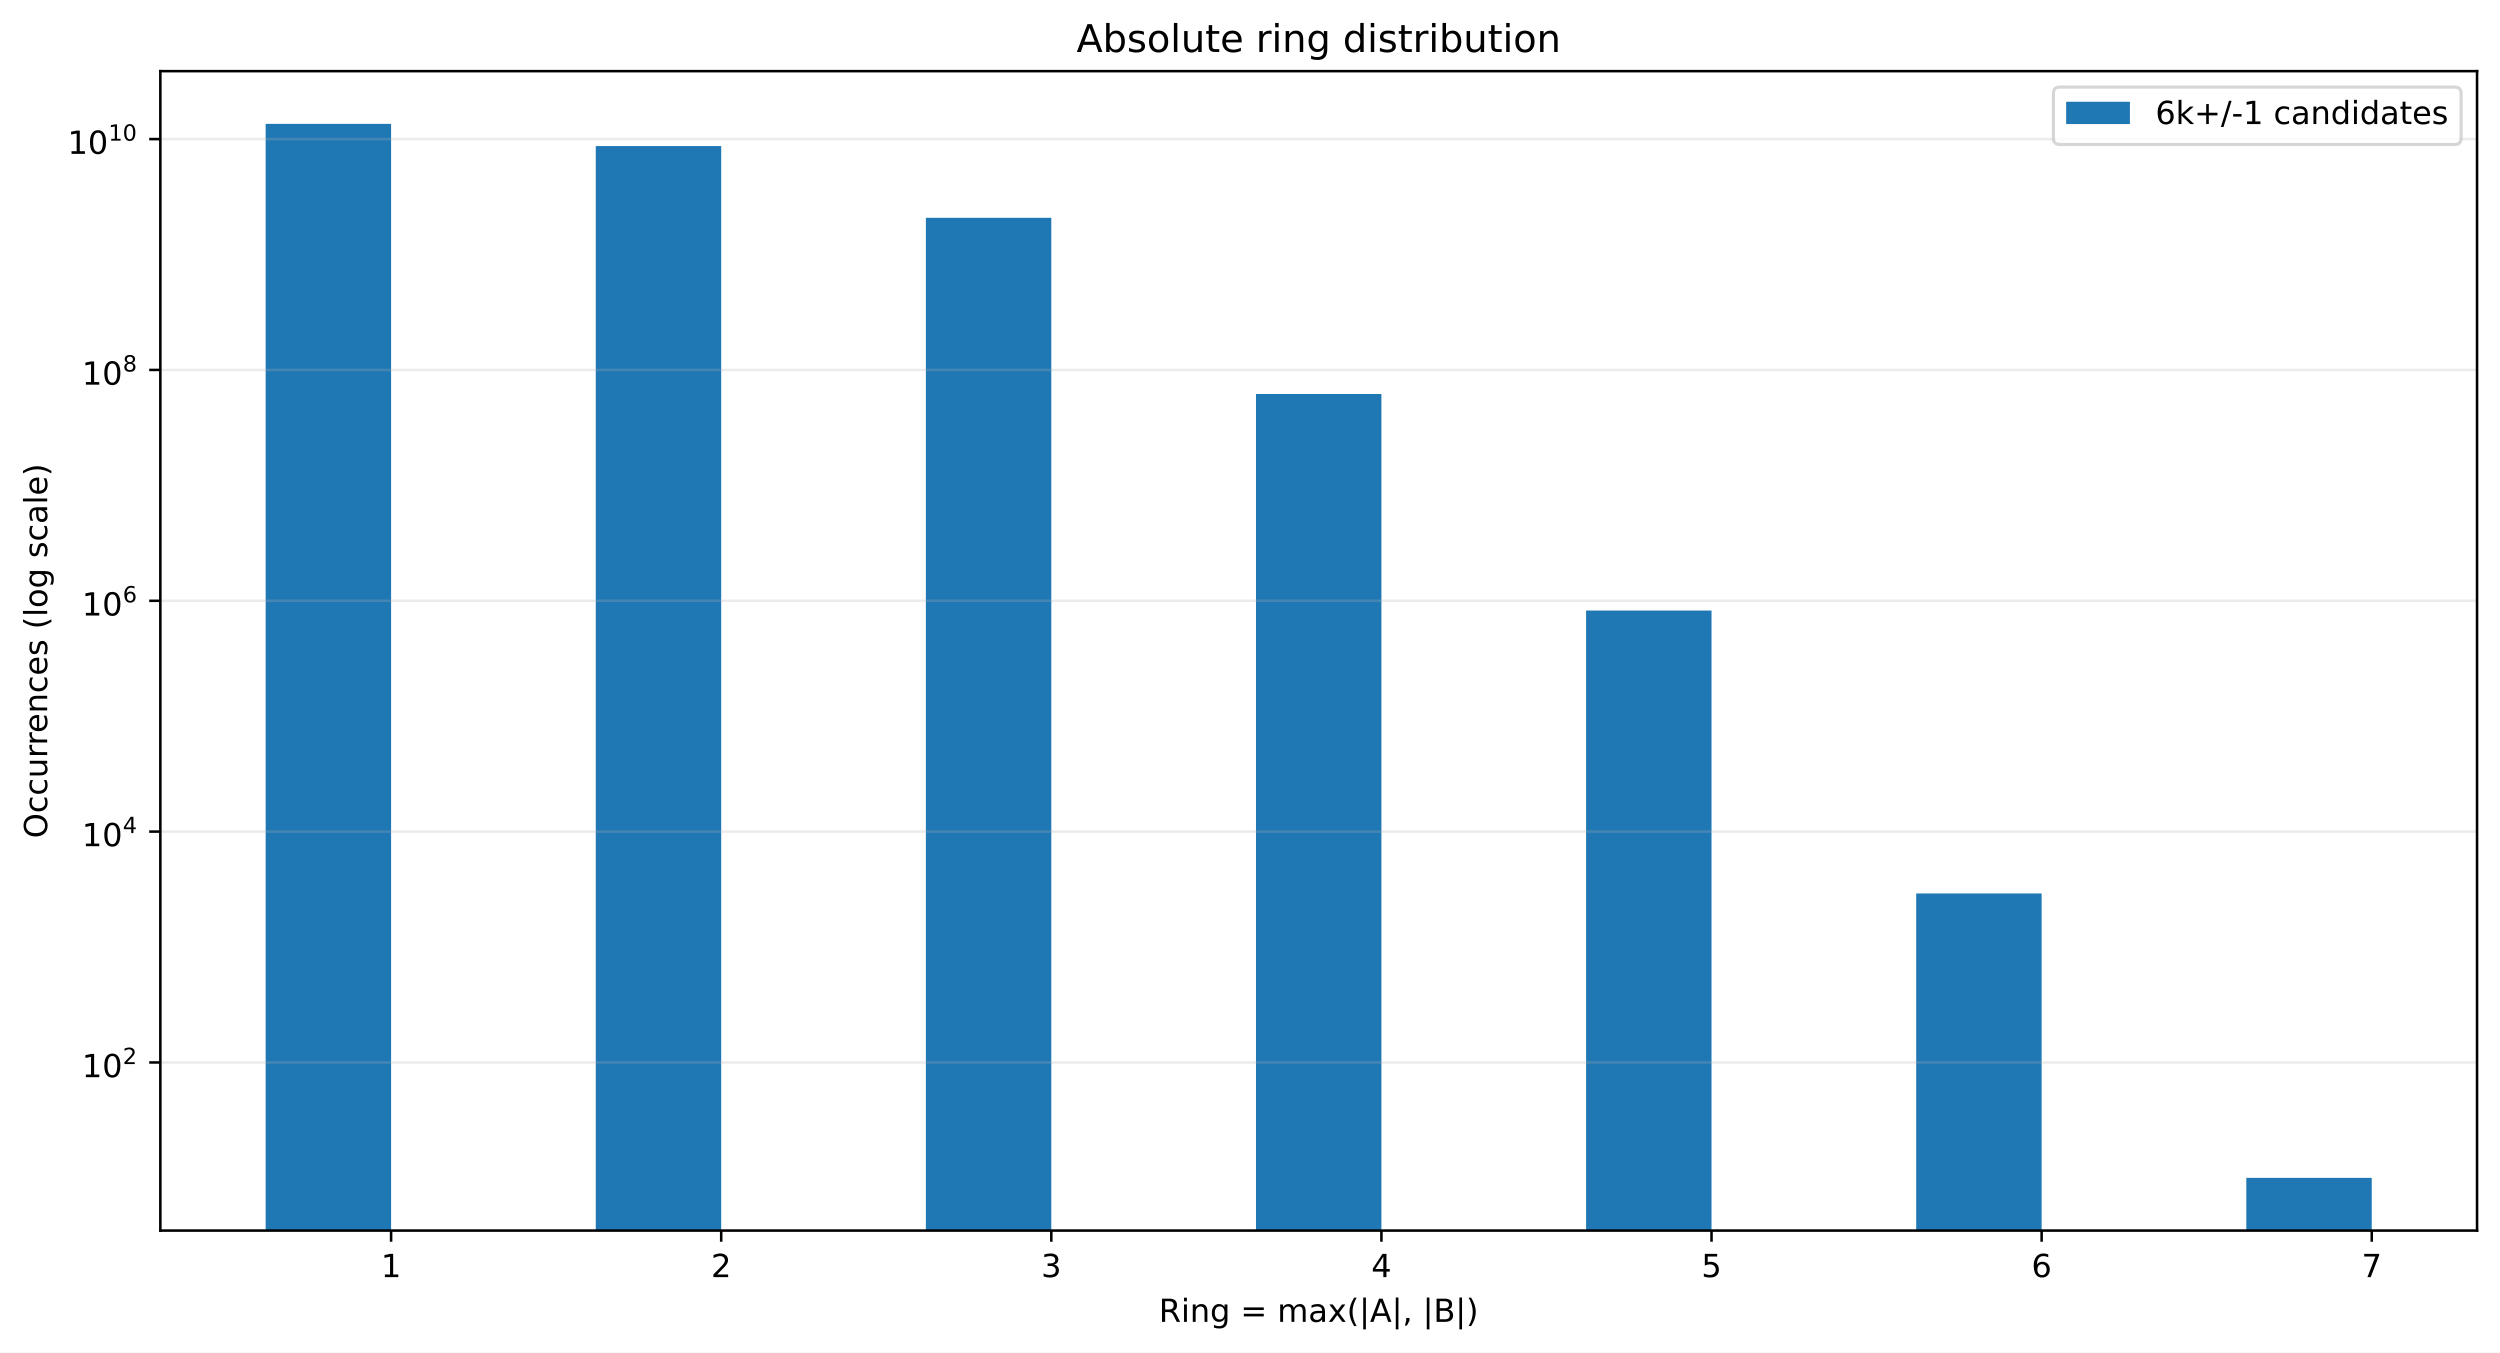
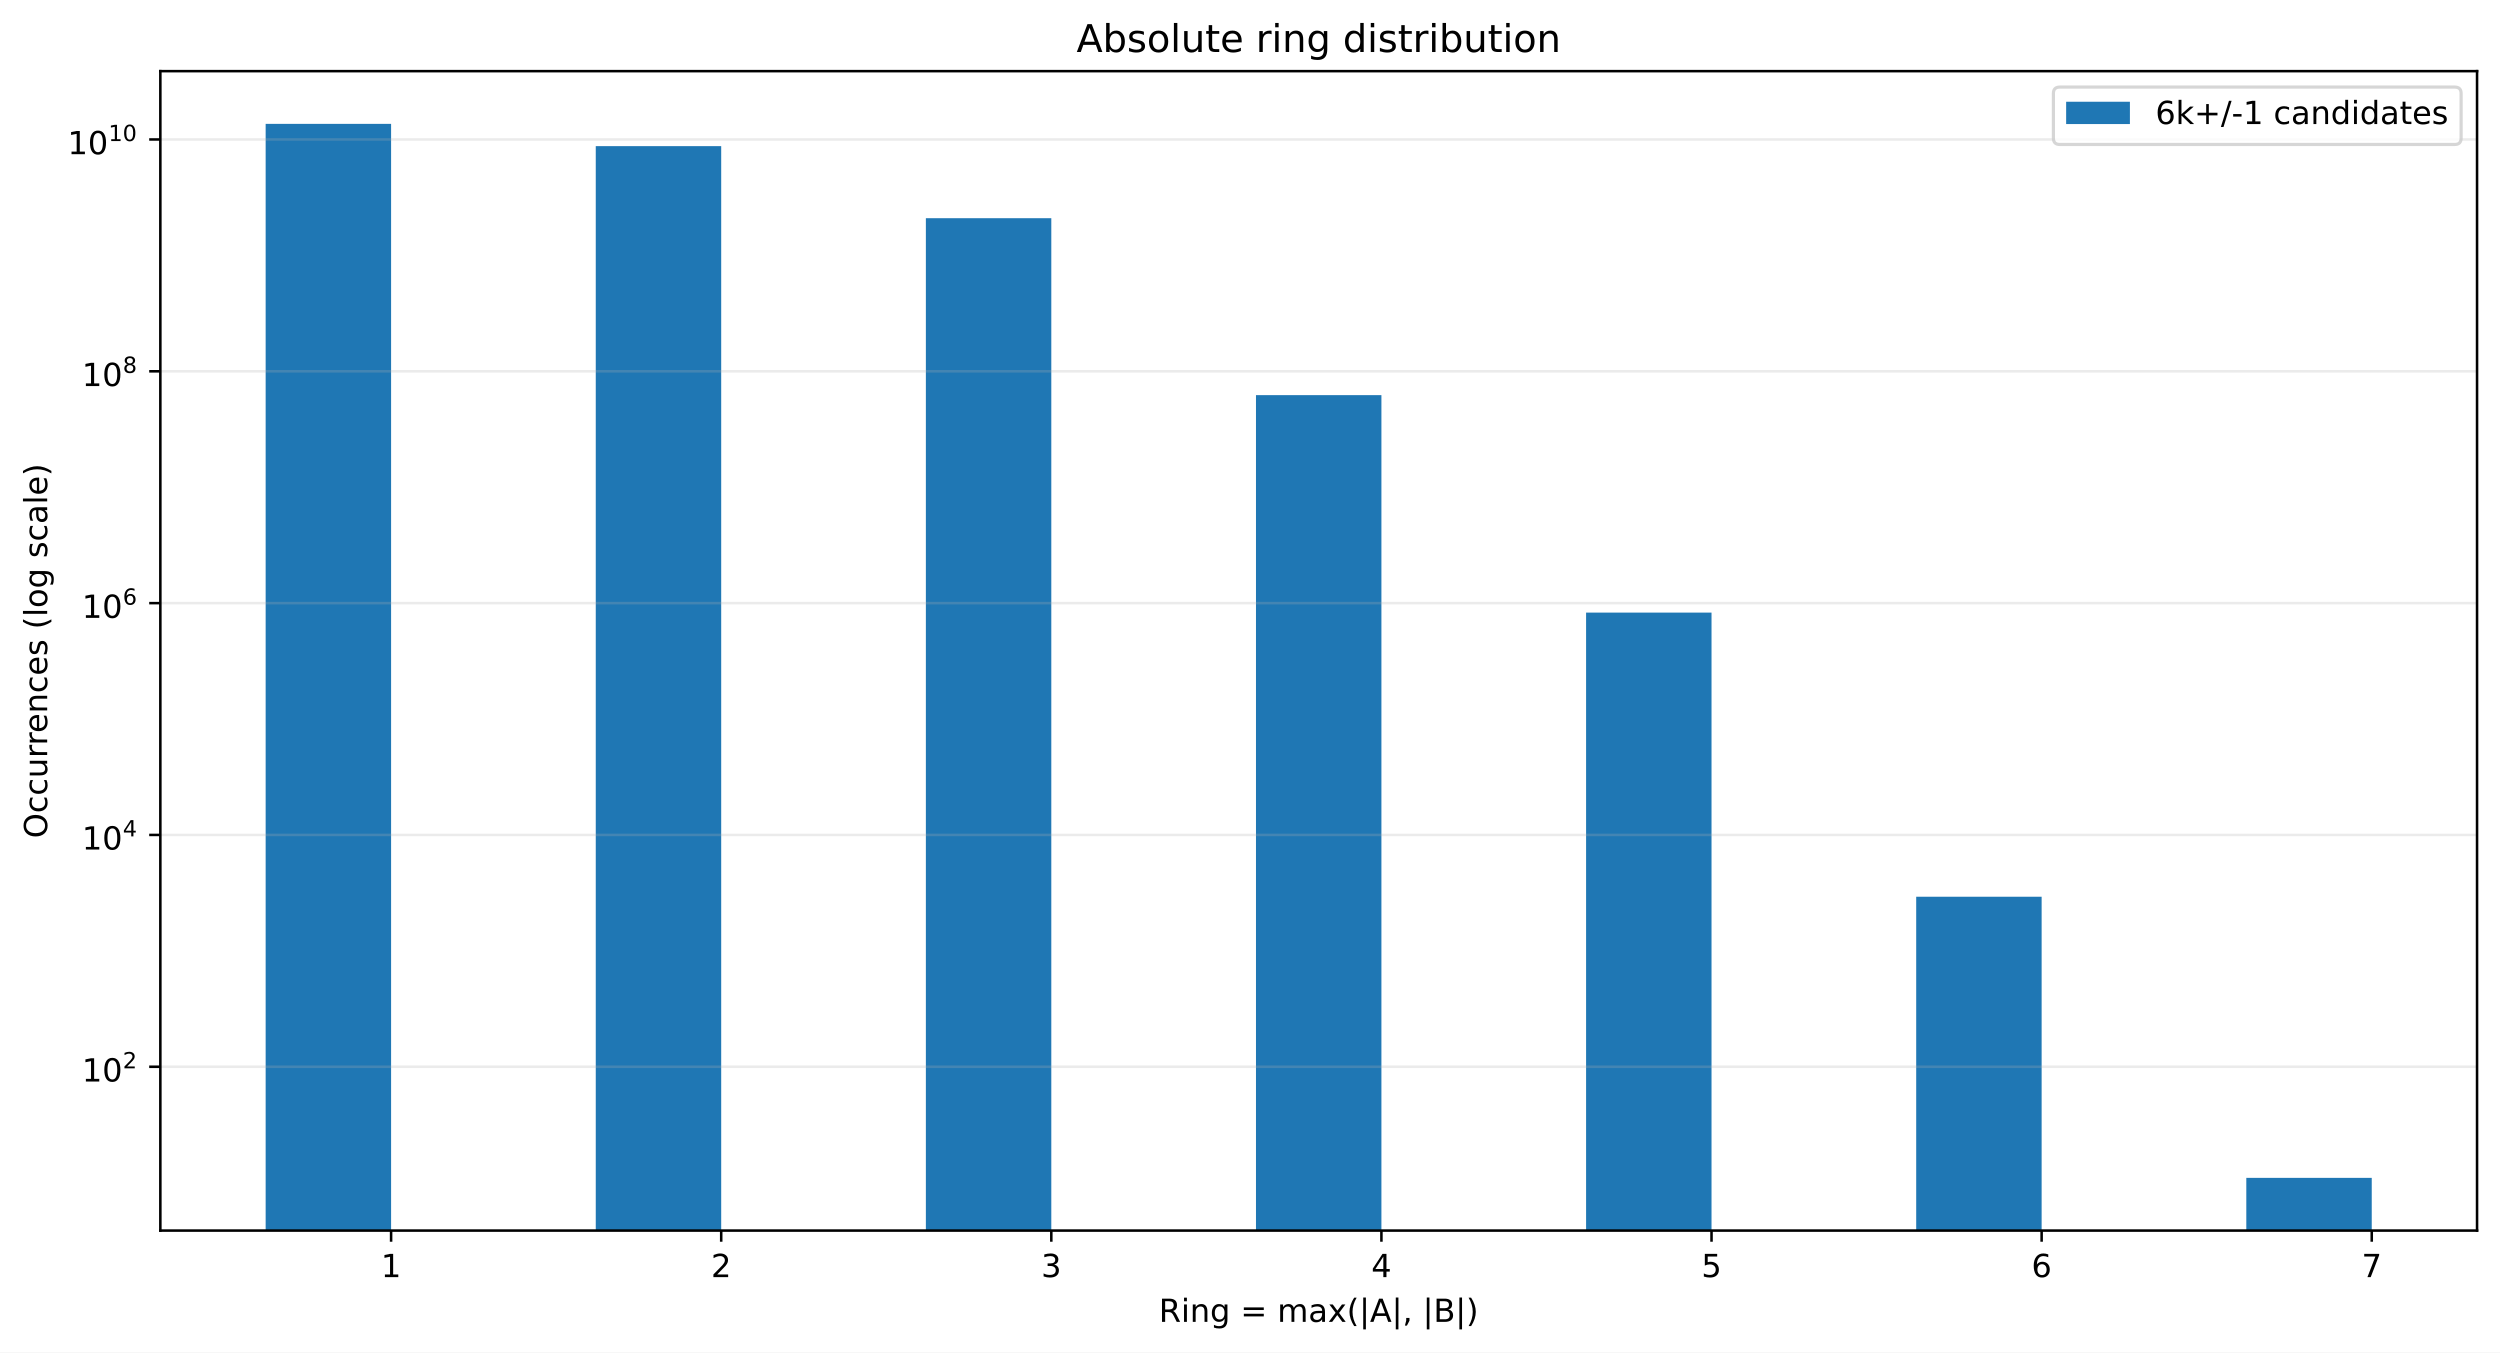
<svg xmlns="http://www.w3.org/2000/svg" xmlns:xlink="http://www.w3.org/1999/xlink" width="784.258pt" height="424.28pt" viewBox="0 0 784.258 424.28" version="1.1">
  <defs>
    <style type="text/css">*{stroke-linejoin: round; stroke-linecap: butt}</style>
  </defs>
  <g id="figure_1">
    <g id="patch_1">
      <path d="M 0 424.28  L 784.258 424.28  L 784.258 0  L 0 0  z " style="fill: #ffffff" />
    </g>
    <g id="axes_1">
      <g id="patch_2">
        <path d="M 50.301 386.036  L 777.058 386.036  L 777.058 22.318  L 50.301 22.318  z " style="fill: #ffffff" />
      </g>
      <g id="patch_3">
-         <path d="M 83.335 36613.271  L 122.687 36613.271  L 122.687 38.851  L 83.335 38.851  z " clip-path="url(#p3b630ff53c)" style="fill: #1f77b4" />
+         <path d="M 83.335 36768.622  L 122.687 36768.622  L 122.687 38.851  L 83.335 38.851  z " clip-path="url(#pc129856cb6)" style="fill: #1f77b4" />
      </g>
      <g id="patch_4">
-         <path d="M 186.891 36613.271  L 226.243 36613.271  L 226.243 45.82  L 186.891 45.82  z " clip-path="url(#p3b630ff53c)" style="fill: #1f77b4" />
+         <path d="M 186.891 36768.622  L 226.243 36768.622  L 226.243 45.85  L 186.891 45.85  z " clip-path="url(#pc129856cb6)" style="fill: #1f77b4" />
      </g>
      <g id="patch_5">
-         <path d="M 290.448 36613.271  L 329.799 36613.271  L 329.799 68.33  L 290.448 68.33  z " clip-path="url(#p3b630ff53c)" style="fill: #1f77b4" />
+         <path d="M 290.448 36768.622  L 329.799 36768.622  L 329.799 68.455  L 290.448 68.455  z " clip-path="url(#pc129856cb6)" style="fill: #1f77b4" />
      </g>
      <g id="patch_6">
-         <path d="M 394.004 36613.271  L 433.355 36613.271  L 433.355 123.604  L 394.004 123.604  z " clip-path="url(#p3b630ff53c)" style="fill: #1f77b4" />
+         <path d="M 394.004 36768.622  L 433.355 36768.622  L 433.355 123.963  L 394.004 123.963  z " clip-path="url(#pc129856cb6)" style="fill: #1f77b4" />
      </g>
      <g id="patch_7">
-         <path d="M 497.56 36613.271  L 536.912 36613.271  L 536.912 191.517  L 497.56 191.517  z " clip-path="url(#p3b630ff53c)" style="fill: #1f77b4" />
+         <path d="M 497.56 36768.622  L 536.912 36768.622  L 536.912 192.165  L 497.56 192.165  z " clip-path="url(#pc129856cb6)" style="fill: #1f77b4" />
      </g>
      <g id="patch_8">
-         <path d="M 601.116 36613.271  L 640.468 36613.271  L 640.468 280.281  L 601.116 280.281  z " clip-path="url(#p3b630ff53c)" style="fill: #1f77b4" />
+         <path d="M 601.116 36768.622  L 640.468 36768.622  L 640.468 281.299  L 601.116 281.299  z " clip-path="url(#pc129856cb6)" style="fill: #1f77b4" />
      </g>
      <g id="patch_9">
-         <path d="M 704.673 36613.271  L 744.024 36613.271  L 744.024 369.503  L 704.673 369.503  z " clip-path="url(#p3b630ff53c)" style="fill: #1f77b4" />
+         <path d="M 704.673 36768.622  L 744.024 36768.622  L 744.024 369.503  L 704.673 369.503  z " clip-path="url(#pc129856cb6)" style="fill: #1f77b4" />
      </g>
      <g id="matplotlib.axis_1">
        <g id="xtick_1">
          <g id="line2d_1">
            <defs>
-               <path id="m738bad0e6d" d="M 0 0  L 0 3.5  " style="stroke: #000000; stroke-width: 0.8" />
+               <path id="md464ab8ae3" d="M 0 0  L 0 3.5  " style="stroke: #000000; stroke-width: 0.8" />
            </defs>
            <g>
-               <use xlink:href="#m738bad0e6d" x="122.687" y="386.036" style="stroke: #000000; stroke-width: 0.8" />
+               <use xlink:href="#md464ab8ae3" x="122.687" y="386.036" style="stroke: #000000; stroke-width: 0.8" />
            </g>
          </g>
          <g id="text_1">
            <g transform="translate(119.5053 400.6334) scale(0.1 -0.1)">
              <defs>
                <path id="DejaVuSans-14" d="M 794 531  L 1825 531  L 1825 4091  L 703 3866  L 703 4441  L 1819 4666  L 2450 4666  L 2450 531  L 3481 531  L 3481 0  L 794 0  L 794 531  z " transform="scale(0.015625)" />
              </defs>
              <use xlink:href="#DejaVuSans-14" />
            </g>
          </g>
        </g>
        <g id="xtick_2">
          <g id="line2d_2">
            <g>
-               <use xlink:href="#m738bad0e6d" x="226.243" y="386.036" style="stroke: #000000; stroke-width: 0.8" />
+               <use xlink:href="#md464ab8ae3" x="226.243" y="386.036" style="stroke: #000000; stroke-width: 0.8" />
            </g>
          </g>
          <g id="text_2">
            <g transform="translate(223.0616 400.6334) scale(0.1 -0.1)">
              <defs>
                <path id="DejaVuSans-15" d="M 1228 531  L 3431 531  L 3431 0  L 469 0  L 469 531  Q 828 903 1448 1529  Q 2069 2156 2228 2338  Q 2531 2678 2651 2914  Q 2772 3150 2772 3378  Q 2772 3750 2511 3984  Q 2250 4219 1831 4219  Q 1534 4219 1204 4116  Q 875 4013 500 3803  L 500 4441  Q 881 4594 1212 4672  Q 1544 4750 1819 4750  Q 2544 4750 2975 4387  Q 3406 4025 3406 3419  Q 3406 3131 3298 2873  Q 3191 2616 2906 2266  Q 2828 2175 2409 1742  Q 1991 1309 1228 531  z " transform="scale(0.015625)" />
              </defs>
              <use xlink:href="#DejaVuSans-15" />
            </g>
          </g>
        </g>
        <g id="xtick_3">
          <g id="line2d_3">
            <g>
-               <use xlink:href="#m738bad0e6d" x="329.799" y="386.036" style="stroke: #000000; stroke-width: 0.8" />
+               <use xlink:href="#md464ab8ae3" x="329.799" y="386.036" style="stroke: #000000; stroke-width: 0.8" />
            </g>
          </g>
          <g id="text_3">
            <g transform="translate(326.6178 400.6334) scale(0.1 -0.1)">
              <defs>
                <path id="DejaVuSans-16" d="M 2597 2516  Q 3050 2419 3304 2112  Q 3559 1806 3559 1356  Q 3559 666 3084 287  Q 2609 -91 1734 -91  Q 1441 -91 1130 -33  Q 819 25 488 141  L 488 750  Q 750 597 1062 519  Q 1375 441 1716 441  Q 2309 441 2620 675  Q 2931 909 2931 1356  Q 2931 1769 2642 2001  Q 2353 2234 1838 2234  L 1294 2234  L 1294 2753  L 1863 2753  Q 2328 2753 2575 2939  Q 2822 3125 2822 3475  Q 2822 3834 2567 4026  Q 2313 4219 1838 4219  Q 1578 4219 1281 4162  Q 984 4106 628 3988  L 628 4550  Q 988 4650 1302 4700  Q 1616 4750 1894 4750  Q 2613 4750 3031 4423  Q 3450 4097 3450 3541  Q 3450 3153 3228 2886  Q 3006 2619 2597 2516  z " transform="scale(0.015625)" />
              </defs>
              <use xlink:href="#DejaVuSans-16" />
            </g>
          </g>
        </g>
        <g id="xtick_4">
          <g id="line2d_4">
            <g>
-               <use xlink:href="#m738bad0e6d" x="433.355" y="386.036" style="stroke: #000000; stroke-width: 0.8" />
+               <use xlink:href="#md464ab8ae3" x="433.355" y="386.036" style="stroke: #000000; stroke-width: 0.8" />
            </g>
          </g>
          <g id="text_4">
            <g transform="translate(430.174 400.6334) scale(0.1 -0.1)">
              <defs>
                <path id="DejaVuSans-17" d="M 2419 4116  L 825 1625  L 2419 1625  L 2419 4116  z M 2253 4666  L 3047 4666  L 3047 1625  L 3713 1625  L 3713 1100  L 3047 1100  L 3047 0  L 2419 0  L 2419 1100  L 313 1100  L 313 1709  L 2253 4666  z " transform="scale(0.015625)" />
              </defs>
              <use xlink:href="#DejaVuSans-17" />
            </g>
          </g>
        </g>
        <g id="xtick_5">
          <g id="line2d_5">
            <g>
-               <use xlink:href="#m738bad0e6d" x="536.912" y="386.036" style="stroke: #000000; stroke-width: 0.8" />
+               <use xlink:href="#md464ab8ae3" x="536.912" y="386.036" style="stroke: #000000; stroke-width: 0.8" />
            </g>
          </g>
          <g id="text_5">
            <g transform="translate(533.7303 400.6334) scale(0.1 -0.1)">
              <defs>
                <path id="DejaVuSans-18" d="M 691 4666  L 3169 4666  L 3169 4134  L 1269 4134  L 1269 2991  Q 1406 3038 1543 3061  Q 1681 3084 1819 3084  Q 2600 3084 3056 2656  Q 3513 2228 3513 1497  Q 3513 744 3044 326  Q 2575 -91 1722 -91  Q 1428 -91 1123 -41  Q 819 9 494 109  L 494 744  Q 775 591 1075 516  Q 1375 441 1709 441  Q 2250 441 2565 725  Q 2881 1009 2881 1497  Q 2881 1984 2565 2268  Q 2250 2553 1709 2553  Q 1456 2553 1204 2497  Q 953 2441 691 2322  L 691 4666  z " transform="scale(0.015625)" />
              </defs>
              <use xlink:href="#DejaVuSans-18" />
            </g>
          </g>
        </g>
        <g id="xtick_6">
          <g id="line2d_6">
            <g>
-               <use xlink:href="#m738bad0e6d" x="640.468" y="386.036" style="stroke: #000000; stroke-width: 0.8" />
+               <use xlink:href="#md464ab8ae3" x="640.468" y="386.036" style="stroke: #000000; stroke-width: 0.8" />
            </g>
          </g>
          <g id="text_6">
            <g transform="translate(637.2865 400.6334) scale(0.1 -0.1)">
              <defs>
                <path id="DejaVuSans-19" d="M 2113 2584  Q 1688 2584 1439 2293  Q 1191 2003 1191 1497  Q 1191 994 1439 701  Q 1688 409 2113 409  Q 2538 409 2786 701  Q 3034 994 3034 1497  Q 3034 2003 2786 2293  Q 2538 2584 2113 2584  z M 3366 4563  L 3366 3988  Q 3128 4100 2886 4159  Q 2644 4219 2406 4219  Q 1781 4219 1451 3797  Q 1122 3375 1075 2522  Q 1259 2794 1537 2939  Q 1816 3084 2150 3084  Q 2853 3084 3261 2657  Q 3669 2231 3669 1497  Q 3669 778 3244 343  Q 2819 -91 2113 -91  Q 1303 -91 875 529  Q 447 1150 447 2328  Q 447 3434 972 4092  Q 1497 4750 2381 4750  Q 2619 4750 2861 4703  Q 3103 4656 3366 4563  z " transform="scale(0.015625)" />
              </defs>
              <use xlink:href="#DejaVuSans-19" />
            </g>
          </g>
        </g>
        <g id="xtick_7">
          <g id="line2d_7">
            <g>
-               <use xlink:href="#m738bad0e6d" x="744.024" y="386.036" style="stroke: #000000; stroke-width: 0.8" />
+               <use xlink:href="#md464ab8ae3" x="744.024" y="386.036" style="stroke: #000000; stroke-width: 0.8" />
            </g>
          </g>
          <g id="text_7">
            <g transform="translate(740.8427 400.6334) scale(0.1 -0.1)">
              <defs>
                <path id="DejaVuSans-1a" d="M 525 4666  L 3525 4666  L 3525 4397  L 1831 0  L 1172 0  L 2766 4134  L 525 4134  L 525 4666  z " transform="scale(0.015625)" />
              </defs>
              <use xlink:href="#DejaVuSans-1a" />
            </g>
          </g>
        </g>
        <g id="text_8">
          <g transform="translate(363.5437 414.678) scale(0.1 -0.1)">
            <defs>
              <path id="DejaVuSans-35" d="M 2841 2188  Q 3044 2119 3236 1894  Q 3428 1669 3622 1275  L 4263 0  L 3584 0  L 2988 1197  Q 2756 1666 2539 1819  Q 2322 1972 1947 1972  L 1259 1972  L 1259 0  L 628 0  L 628 4666  L 2053 4666  Q 2853 4666 3247 4331  Q 3641 3997 3641 3322  Q 3641 2881 3436 2590  Q 3231 2300 2841 2188  z M 1259 4147  L 1259 2491  L 2053 2491  Q 2509 2491 2742 2702  Q 2975 2913 2975 3322  Q 2975 3731 2742 3939  Q 2509 4147 2053 4147  L 1259 4147  z " transform="scale(0.015625)" />
              <path id="DejaVuSans-4c" d="M 603 3500  L 1178 3500  L 1178 0  L 603 0  L 603 3500  z M 603 4863  L 1178 4863  L 1178 4134  L 603 4134  L 603 4863  z " transform="scale(0.015625)" />
              <path id="DejaVuSans-51" d="M 3513 2113  L 3513 0  L 2938 0  L 2938 2094  Q 2938 2591 2744 2837  Q 2550 3084 2163 3084  Q 1697 3084 1428 2787  Q 1159 2491 1159 1978  L 1159 0  L 581 0  L 581 3500  L 1159 3500  L 1159 2956  Q 1366 3272 1645 3428  Q 1925 3584 2291 3584  Q 2894 3584 3203 3211  Q 3513 2838 3513 2113  z " transform="scale(0.015625)" />
              <path id="DejaVuSans-4a" d="M 2906 1791  Q 2906 2416 2648 2759  Q 2391 3103 1925 3103  Q 1463 3103 1205 2759  Q 947 2416 947 1791  Q 947 1169 1205 825  Q 1463 481 1925 481  Q 2391 481 2648 825  Q 2906 1169 2906 1791  z M 3481 434  Q 3481 -459 3084 -895  Q 2688 -1331 1869 -1331  Q 1566 -1331 1297 -1286  Q 1028 -1241 775 -1147  L 775 -588  Q 1028 -725 1275 -790  Q 1522 -856 1778 -856  Q 2344 -856 2625 -561  Q 2906 -266 2906 331  L 2906 616  Q 2728 306 2450 153  Q 2172 0 1784 0  Q 1141 0 747 490  Q 353 981 353 1791  Q 353 2603 747 3093  Q 1141 3584 1784 3584  Q 2172 3584 2450 3431  Q 2728 3278 2906 2969  L 2906 3500  L 3481 3500  L 3481 434  z " transform="scale(0.015625)" />
              <path id="DejaVuSans-3" transform="scale(0.015625)" />
              <path id="DejaVuSans-20" d="M 678 2906  L 4684 2906  L 4684 2381  L 678 2381  L 678 2906  z M 678 1631  L 4684 1631  L 4684 1100  L 678 1100  L 678 1631  z " transform="scale(0.015625)" />
              <path id="DejaVuSans-50" d="M 3328 2828  Q 3544 3216 3844 3400  Q 4144 3584 4550 3584  Q 5097 3584 5394 3201  Q 5691 2819 5691 2113  L 5691 0  L 5113 0  L 5113 2094  Q 5113 2597 4934 2840  Q 4756 3084 4391 3084  Q 3944 3084 3684 2787  Q 3425 2491 3425 1978  L 3425 0  L 2847 0  L 2847 2094  Q 2847 2600 2669 2842  Q 2491 3084 2119 3084  Q 1678 3084 1418 2786  Q 1159 2488 1159 1978  L 1159 0  L 581 0  L 581 3500  L 1159 3500  L 1159 2956  Q 1356 3278 1631 3431  Q 1906 3584 2284 3584  Q 2666 3584 2933 3390  Q 3200 3197 3328 2828  z " transform="scale(0.015625)" />
              <path id="DejaVuSans-44" d="M 2194 1759  Q 1497 1759 1228 1600  Q 959 1441 959 1056  Q 959 750 1161 570  Q 1363 391 1709 391  Q 2188 391 2477 730  Q 2766 1069 2766 1631  L 2766 1759  L 2194 1759  z M 3341 1997  L 3341 0  L 2766 0  L 2766 531  Q 2569 213 2275 61  Q 1981 -91 1556 -91  Q 1019 -91 701 211  Q 384 513 384 1019  Q 384 1609 779 1909  Q 1175 2209 1959 2209  L 2766 2209  L 2766 2266  Q 2766 2663 2505 2880  Q 2244 3097 1772 3097  Q 1472 3097 1187 3025  Q 903 2953 641 2809  L 641 3341  Q 956 3463 1253 3523  Q 1550 3584 1831 3584  Q 2591 3584 2966 3190  Q 3341 2797 3341 1997  z " transform="scale(0.015625)" />
              <path id="DejaVuSans-5b" d="M 3513 3500  L 2247 1797  L 3578 0  L 2900 0  L 1881 1375  L 863 0  L 184 0  L 1544 1831  L 300 3500  L 978 3500  L 1906 2253  L 2834 3500  L 3513 3500  z " transform="scale(0.015625)" />
              <path id="DejaVuSans-b" d="M 1984 4856  Q 1566 4138 1362 3434  Q 1159 2731 1159 2009  Q 1159 1288 1364 580  Q 1569 -128 1984 -844  L 1484 -844  Q 1016 -109 783 600  Q 550 1309 550 2009  Q 550 2706 781 3412  Q 1013 4119 1484 4856  L 1984 4856  z " transform="scale(0.015625)" />
              <path id="DejaVuSans-5f" d="M 1344 4891  L 1344 -1509  L 813 -1509  L 813 4891  L 1344 4891  z " transform="scale(0.015625)" />
              <path id="DejaVuSans-24" d="M 2188 4044  L 1331 1722  L 3047 1722  L 2188 4044  z M 1831 4666  L 2547 4666  L 4325 0  L 3669 0  L 3244 1197  L 1141 1197  L 716 0  L 50 0  L 1831 4666  z " transform="scale(0.015625)" />
              <path id="DejaVuSans-f" d="M 750 794  L 1409 794  L 1409 256  L 897 -744  L 494 -744  L 750 256  L 750 794  z " transform="scale(0.015625)" />
              <path id="DejaVuSans-25" d="M 1259 2228  L 1259 519  L 2272 519  Q 2781 519 3026 730  Q 3272 941 3272 1375  Q 3272 1813 3026 2020  Q 2781 2228 2272 2228  L 1259 2228  z M 1259 4147  L 1259 2741  L 2194 2741  Q 2656 2741 2882 2914  Q 3109 3088 3109 3444  Q 3109 3797 2882 3972  Q 2656 4147 2194 4147  L 1259 4147  z M 628 4666  L 2241 4666  Q 2963 4666 3353 4366  Q 3744 4066 3744 3513  Q 3744 3084 3544 2831  Q 3344 2578 2956 2516  Q 3422 2416 3680 2098  Q 3938 1781 3938 1306  Q 3938 681 3513 340  Q 3088 0 2303 0  L 628 0  L 628 4666  z " transform="scale(0.015625)" />
              <path id="DejaVuSans-c" d="M 513 4856  L 1013 4856  Q 1481 4119 1714 3412  Q 1947 2706 1947 2009  Q 1947 1309 1714 600  Q 1481 -109 1013 -844  L 513 -844  Q 928 -128 1133 580  Q 1338 1288 1338 2009  Q 1338 2731 1133 3434  Q 928 4138 513 4856  z " transform="scale(0.015625)" />
            </defs>
            <use xlink:href="#DejaVuSans-35" />
            <use xlink:href="#DejaVuSans-4c" transform="translate(69.48438 0)" />
            <use xlink:href="#DejaVuSans-51" transform="translate(97.26562 0)" />
            <use xlink:href="#DejaVuSans-4a" transform="translate(160.6406 0)" />
            <use xlink:href="#DejaVuSans-3" transform="translate(224.125 0)" />
            <use xlink:href="#DejaVuSans-20" transform="translate(255.9062 0)" />
            <use xlink:href="#DejaVuSans-3" transform="translate(339.7031 0)" />
            <use xlink:href="#DejaVuSans-50" transform="translate(371.4844 0)" />
            <use xlink:href="#DejaVuSans-44" transform="translate(468.8906 0)" />
            <use xlink:href="#DejaVuSans-5b" transform="translate(530.1719 0)" />
            <use xlink:href="#DejaVuSans-b" transform="translate(589.3594 0)" />
            <use xlink:href="#DejaVuSans-5f" transform="translate(628.375 0)" />
            <use xlink:href="#DejaVuSans-24" transform="translate(662.0625 0)" />
            <use xlink:href="#DejaVuSans-5f" transform="translate(730.4688 0)" />
            <use xlink:href="#DejaVuSans-f" transform="translate(764.1562 0)" />
            <use xlink:href="#DejaVuSans-3" transform="translate(795.9375 0)" />
            <use xlink:href="#DejaVuSans-5f" transform="translate(827.7188 0)" />
            <use xlink:href="#DejaVuSans-25" transform="translate(861.4062 0)" />
            <use xlink:href="#DejaVuSans-5f" transform="translate(930.0156 0)" />
            <use xlink:href="#DejaVuSans-c" transform="translate(963.7031 0)" />
          </g>
        </g>
      </g>
      <g id="matplotlib.axis_2">
        <g id="ytick_1">
          <g id="line2d_8">
-             <path d="M 50.301 333.296  L 777.058 333.296  " clip-path="url(#p3b630ff53c)" style="fill: none; stroke: #b0b0b0; stroke-opacity: 0.25; stroke-width: 0.8; stroke-linecap: square" />
+             <path d="M 50.301 334.647  L 777.058 334.647  " clip-path="url(#pc129856cb6)" style="fill: none; stroke: #b0b0b0; stroke-opacity: 0.25; stroke-width: 0.8; stroke-linecap: square" />
          </g>
          <g id="line2d_9">
            <defs>
-               <path id="m07d8ab8da7" d="M 0 0  L -3.5 0  " style="stroke: #000000; stroke-width: 0.8" />
+               <path id="mb9b771e4e4" d="M 0 0  L -3.5 0  " style="stroke: #000000; stroke-width: 0.8" />
            </defs>
            <g>
-               <use xlink:href="#m07d8ab8da7" x="50.301" y="333.296" style="stroke: #000000; stroke-width: 0.8" />
+               <use xlink:href="#mb9b771e4e4" x="50.301" y="334.647" style="stroke: #000000; stroke-width: 0.8" />
            </g>
          </g>
          <g id="text_9">
-             <g transform="translate(25.70078 337.9956) scale(0.1 -0.1)">
+             <g transform="translate(25.70078 339.347) scale(0.1 -0.1)">
              <defs>
                <path id="DejaVuSans-13" d="M 2034 4250  Q 1547 4250 1301 3770  Q 1056 3291 1056 2328  Q 1056 1369 1301 889  Q 1547 409 2034 409  Q 2525 409 2770 889  Q 3016 1369 3016 2328  Q 3016 3291 2770 3770  Q 2525 4250 2034 4250  z M 2034 4750  Q 2819 4750 3233 4129  Q 3647 3509 3647 2328  Q 3647 1150 3233 529  Q 2819 -91 2034 -91  Q 1250 -91 836 529  Q 422 1150 422 2328  Q 422 3509 836 4129  Q 1250 4750 2034 4750  z " transform="scale(0.015625)" />
              </defs>
              <use xlink:href="#DejaVuSans-14" transform="translate(0 0.746875)" />
              <use xlink:href="#DejaVuSans-13" transform="translate(63.62305 0.746875)" />
              <use xlink:href="#DejaVuSans-15" transform="translate(128.2031 42.04688) scale(0.7)" />
            </g>
          </g>
        </g>
        <g id="ytick_2">
          <g id="line2d_10">
-             <path d="M 50.301 260.88  L 777.058 260.88  " clip-path="url(#p3b630ff53c)" style="fill: none; stroke: #b0b0b0; stroke-opacity: 0.25; stroke-width: 0.8; stroke-linecap: square" />
+             <path d="M 50.301 261.924  L 777.058 261.924  " clip-path="url(#pc129856cb6)" style="fill: none; stroke: #b0b0b0; stroke-opacity: 0.25; stroke-width: 0.8; stroke-linecap: square" />
          </g>
          <g id="line2d_11">
            <g>
-               <use xlink:href="#m07d8ab8da7" x="50.301" y="260.88" style="stroke: #000000; stroke-width: 0.8" />
+               <use xlink:href="#mb9b771e4e4" x="50.301" y="261.924" style="stroke: #000000; stroke-width: 0.8" />
            </g>
          </g>
          <g id="text_10">
-             <g transform="translate(25.70078 265.5305) scale(0.1 -0.1)">
+             <g transform="translate(25.70078 266.5745) scale(0.1 -0.1)">
              <use xlink:href="#DejaVuSans-14" transform="translate(0 0.665625)" />
              <use xlink:href="#DejaVuSans-13" transform="translate(63.62305 0.665625)" />
              <use xlink:href="#DejaVuSans-17" transform="translate(128.2031 41.96563) scale(0.7)" />
            </g>
          </g>
        </g>
        <g id="ytick_3">
          <g id="line2d_12">
-             <path d="M 50.301 188.465  L 777.058 188.465  " clip-path="url(#p3b630ff53c)" style="fill: none; stroke: #b0b0b0; stroke-opacity: 0.25; stroke-width: 0.8; stroke-linecap: square" />
+             <path d="M 50.301 189.202  L 777.058 189.202  " clip-path="url(#pc129856cb6)" style="fill: none; stroke: #b0b0b0; stroke-opacity: 0.25; stroke-width: 0.8; stroke-linecap: square" />
          </g>
          <g id="line2d_13">
            <g>
-               <use xlink:href="#m07d8ab8da7" x="50.301" y="188.465" style="stroke: #000000; stroke-width: 0.8" />
+               <use xlink:href="#mb9b771e4e4" x="50.301" y="189.202" style="stroke: #000000; stroke-width: 0.8" />
            </g>
          </g>
          <g id="text_11">
-             <g transform="translate(25.70078 193.1654) scale(0.1 -0.1)">
+             <g transform="translate(25.70078 193.902) scale(0.1 -0.1)">
              <use xlink:href="#DejaVuSans-14" transform="translate(0 0.746875)" />
              <use xlink:href="#DejaVuSans-13" transform="translate(63.62305 0.746875)" />
              <use xlink:href="#DejaVuSans-19" transform="translate(128.2031 42.04688) scale(0.7)" />
            </g>
          </g>
        </g>
        <g id="ytick_4">
          <g id="line2d_14">
-             <path d="M 50.301 116.05  L 777.058 116.05  " clip-path="url(#p3b630ff53c)" style="fill: none; stroke: #b0b0b0; stroke-opacity: 0.25; stroke-width: 0.8; stroke-linecap: square" />
+             <path d="M 50.301 116.479  L 777.058 116.479  " clip-path="url(#pc129856cb6)" style="fill: none; stroke: #b0b0b0; stroke-opacity: 0.25; stroke-width: 0.8; stroke-linecap: square" />
          </g>
          <g id="line2d_15">
            <g>
-               <use xlink:href="#m07d8ab8da7" x="50.301" y="116.05" style="stroke: #000000; stroke-width: 0.8" />
+               <use xlink:href="#mb9b771e4e4" x="50.301" y="116.479" style="stroke: #000000; stroke-width: 0.8" />
            </g>
          </g>
          <g id="text_12">
-             <g transform="translate(25.70078 120.7502) scale(0.1 -0.1)">
+             <g transform="translate(25.70078 121.1795) scale(0.1 -0.1)">
              <defs>
                <path id="DejaVuSans-1b" d="M 2034 2216  Q 1584 2216 1326 1975  Q 1069 1734 1069 1313  Q 1069 891 1326 650  Q 1584 409 2034 409  Q 2484 409 2743 651  Q 3003 894 3003 1313  Q 3003 1734 2745 1975  Q 2488 2216 2034 2216  z M 1403 2484  Q 997 2584 770 2862  Q 544 3141 544 3541  Q 544 4100 942 4425  Q 1341 4750 2034 4750  Q 2731 4750 3128 4425  Q 3525 4100 3525 3541  Q 3525 3141 3298 2862  Q 3072 2584 2669 2484  Q 3125 2378 3379 2068  Q 3634 1759 3634 1313  Q 3634 634 3220 271  Q 2806 -91 2034 -91  Q 1263 -91 848 271  Q 434 634 434 1313  Q 434 1759 690 2068  Q 947 2378 1403 2484  z M 1172 3481  Q 1172 3119 1398 2916  Q 1625 2713 2034 2713  Q 2441 2713 2670 2916  Q 2900 3119 2900 3481  Q 2900 3844 2670 4047  Q 2441 4250 2034 4250  Q 1625 4250 1398 4047  Q 1172 3844 1172 3481  z " transform="scale(0.015625)" />
              </defs>
              <use xlink:href="#DejaVuSans-14" transform="translate(0 0.746875)" />
              <use xlink:href="#DejaVuSans-13" transform="translate(63.62305 0.746875)" />
              <use xlink:href="#DejaVuSans-1b" transform="translate(128.2031 42.04688) scale(0.7)" />
            </g>
          </g>
        </g>
        <g id="ytick_5">
          <g id="line2d_16">
-             <path d="M 50.301 43.635  L 777.058 43.635  " clip-path="url(#p3b630ff53c)" style="fill: none; stroke: #b0b0b0; stroke-opacity: 0.25; stroke-width: 0.8; stroke-linecap: square" />
+             <path d="M 50.301 43.757  L 777.058 43.757  " clip-path="url(#pc129856cb6)" style="fill: none; stroke: #b0b0b0; stroke-opacity: 0.25; stroke-width: 0.8; stroke-linecap: square" />
          </g>
          <g id="line2d_17">
            <g>
-               <use xlink:href="#m07d8ab8da7" x="50.301" y="43.635" style="stroke: #000000; stroke-width: 0.8" />
+               <use xlink:href="#mb9b771e4e4" x="50.301" y="43.757" style="stroke: #000000; stroke-width: 0.8" />
            </g>
          </g>
          <g id="text_13">
-             <g transform="translate(21.20078 48.33512) scale(0.1 -0.1)">
+             <g transform="translate(21.20078 48.45698) scale(0.1 -0.1)">
              <use xlink:href="#DejaVuSans-14" transform="translate(0 0.746875)" />
              <use xlink:href="#DejaVuSans-13" transform="translate(63.62305 0.746875)" />
              <use xlink:href="#DejaVuSans-14" transform="translate(128.2031 42.04688) scale(0.7)" />
              <use xlink:href="#DejaVuSans-13" transform="translate(172.7393 42.04688) scale(0.7)" />
            </g>
          </g>
        </g>
        <g id="text_14">
          <g transform="translate(14.79844 262.9551) rotate(-90) scale(0.1 -0.1)">
            <defs>
              <path id="DejaVuSans-32" d="M 2522 4238  Q 1834 4238 1429 3725  Q 1025 3213 1025 2328  Q 1025 1447 1429 934  Q 1834 422 2522 422  Q 3209 422 3611 934  Q 4013 1447 4013 2328  Q 4013 3213 3611 3725  Q 3209 4238 2522 4238  z M 2522 4750  Q 3503 4750 4090 4092  Q 4678 3434 4678 2328  Q 4678 1225 4090 567  Q 3503 -91 2522 -91  Q 1538 -91 948 565  Q 359 1222 359 2328  Q 359 3434 948 4092  Q 1538 4750 2522 4750  z " transform="scale(0.015625)" />
              <path id="DejaVuSans-46" d="M 3122 3366  L 3122 2828  Q 2878 2963 2633 3030  Q 2388 3097 2138 3097  Q 1578 3097 1268 2742  Q 959 2388 959 1747  Q 959 1106 1268 751  Q 1578 397 2138 397  Q 2388 397 2633 464  Q 2878 531 3122 666  L 3122 134  Q 2881 22 2623 -34  Q 2366 -91 2075 -91  Q 1284 -91 818 406  Q 353 903 353 1747  Q 353 2603 823 3093  Q 1294 3584 2113 3584  Q 2378 3584 2631 3529  Q 2884 3475 3122 3366  z " transform="scale(0.015625)" />
              <path id="DejaVuSans-58" d="M 544 1381  L 544 3500  L 1119 3500  L 1119 1403  Q 1119 906 1312 657  Q 1506 409 1894 409  Q 2359 409 2629 706  Q 2900 1003 2900 1516  L 2900 3500  L 3475 3500  L 3475 0  L 2900 0  L 2900 538  Q 2691 219 2414 64  Q 2138 -91 1772 -91  Q 1169 -91 856 284  Q 544 659 544 1381  z M 1991 3584  L 1991 3584  z " transform="scale(0.015625)" />
              <path id="DejaVuSans-55" d="M 2631 2963  Q 2534 3019 2420 3045  Q 2306 3072 2169 3072  Q 1681 3072 1420 2755  Q 1159 2438 1159 1844  L 1159 0  L 581 0  L 581 3500  L 1159 3500  L 1159 2956  Q 1341 3275 1631 3429  Q 1922 3584 2338 3584  Q 2397 3584 2469 3576  Q 2541 3569 2628 3553  L 2631 2963  z " transform="scale(0.015625)" />
              <path id="DejaVuSans-48" d="M 3597 1894  L 3597 1613  L 953 1613  Q 991 1019 1311 708  Q 1631 397 2203 397  Q 2534 397 2845 478  Q 3156 559 3463 722  L 3463 178  Q 3153 47 2828 -22  Q 2503 -91 2169 -91  Q 1331 -91 842 396  Q 353 884 353 1716  Q 353 2575 817 3079  Q 1281 3584 2069 3584  Q 2775 3584 3186 3129  Q 3597 2675 3597 1894  z M 3022 2063  Q 3016 2534 2758 2815  Q 2500 3097 2075 3097  Q 1594 3097 1305 2825  Q 1016 2553 972 2059  L 3022 2063  z " transform="scale(0.015625)" />
              <path id="DejaVuSans-56" d="M 2834 3397  L 2834 2853  Q 2591 2978 2328 3040  Q 2066 3103 1784 3103  Q 1356 3103 1142 2972  Q 928 2841 928 2578  Q 928 2378 1081 2264  Q 1234 2150 1697 2047  L 1894 2003  Q 2506 1872 2764 1633  Q 3022 1394 3022 966  Q 3022 478 2636 193  Q 2250 -91 1575 -91  Q 1294 -91 989 -36  Q 684 19 347 128  L 347 722  Q 666 556 975 473  Q 1284 391 1588 391  Q 1994 391 2212 530  Q 2431 669 2431 922  Q 2431 1156 2273 1281  Q 2116 1406 1581 1522  L 1381 1569  Q 847 1681 609 1914  Q 372 2147 372 2553  Q 372 3047 722 3315  Q 1072 3584 1716 3584  Q 2034 3584 2315 3537  Q 2597 3491 2834 3397  z " transform="scale(0.015625)" />
              <path id="DejaVuSans-4f" d="M 603 4863  L 1178 4863  L 1178 0  L 603 0  L 603 4863  z " transform="scale(0.015625)" />
              <path id="DejaVuSans-52" d="M 1959 3097  Q 1497 3097 1228 2736  Q 959 2375 959 1747  Q 959 1119 1226 758  Q 1494 397 1959 397  Q 2419 397 2687 759  Q 2956 1122 2956 1747  Q 2956 2369 2687 2733  Q 2419 3097 1959 3097  z M 1959 3584  Q 2709 3584 3137 3096  Q 3566 2609 3566 1747  Q 3566 888 3137 398  Q 2709 -91 1959 -91  Q 1206 -91 779 398  Q 353 888 353 1747  Q 353 2609 779 3096  Q 1206 3584 1959 3584  z " transform="scale(0.015625)" />
            </defs>
            <use xlink:href="#DejaVuSans-32" />
            <use xlink:href="#DejaVuSans-46" transform="translate(78.71875 0)" />
            <use xlink:href="#DejaVuSans-46" transform="translate(133.7031 0)" />
            <use xlink:href="#DejaVuSans-58" transform="translate(188.6875 0)" />
            <use xlink:href="#DejaVuSans-55" transform="translate(252.0625 0)" />
            <use xlink:href="#DejaVuSans-55" transform="translate(291.4219 0)" />
            <use xlink:href="#DejaVuSans-48" transform="translate(330.3281 0)" />
            <use xlink:href="#DejaVuSans-51" transform="translate(391.8594 0)" />
            <use xlink:href="#DejaVuSans-46" transform="translate(455.2344 0)" />
            <use xlink:href="#DejaVuSans-48" transform="translate(510.2188 0)" />
            <use xlink:href="#DejaVuSans-56" transform="translate(571.75 0)" />
            <use xlink:href="#DejaVuSans-3" transform="translate(623.8438 0)" />
            <use xlink:href="#DejaVuSans-b" transform="translate(655.625 0)" />
            <use xlink:href="#DejaVuSans-4f" transform="translate(694.6406 0)" />
            <use xlink:href="#DejaVuSans-52" transform="translate(722.4219 0)" />
            <use xlink:href="#DejaVuSans-4a" transform="translate(783.6094 0)" />
            <use xlink:href="#DejaVuSans-3" transform="translate(847.0938 0)" />
            <use xlink:href="#DejaVuSans-56" transform="translate(878.875 0)" />
            <use xlink:href="#DejaVuSans-46" transform="translate(930.9688 0)" />
            <use xlink:href="#DejaVuSans-44" transform="translate(985.9531 0)" />
            <use xlink:href="#DejaVuSans-4f" transform="translate(1047.234 0)" />
            <use xlink:href="#DejaVuSans-48" transform="translate(1075.016 0)" />
            <use xlink:href="#DejaVuSans-c" transform="translate(1136.547 0)" />
          </g>
        </g>
      </g>
      <g id="patch_10">
        <path d="M 50.301 386.036  L 50.301 22.318  " style="fill: none; stroke: #000000; stroke-width: 0.8; stroke-linejoin: miter; stroke-linecap: square" />
      </g>
      <g id="patch_11">
        <path d="M 777.058 386.036  L 777.058 22.318  " style="fill: none; stroke: #000000; stroke-width: 0.8; stroke-linejoin: miter; stroke-linecap: square" />
      </g>
      <g id="patch_12">
        <path d="M 50.301 386.036  L 777.058 386.036  " style="fill: none; stroke: #000000; stroke-width: 0.8; stroke-linejoin: miter; stroke-linecap: square" />
      </g>
      <g id="patch_13">
        <path d="M 50.301 22.318  L 777.058 22.318  " style="fill: none; stroke: #000000; stroke-width: 0.8; stroke-linejoin: miter; stroke-linecap: square" />
      </g>
      <g id="text_15">
        <g transform="translate(337.7055 16.31812) scale(0.12 -0.12)">
          <defs>
            <path id="DejaVuSans-45" d="M 3116 1747  Q 3116 2381 2855 2742  Q 2594 3103 2138 3103  Q 1681 3103 1420 2742  Q 1159 2381 1159 1747  Q 1159 1113 1420 752  Q 1681 391 2138 391  Q 2594 391 2855 752  Q 3116 1113 3116 1747  z M 1159 2969  Q 1341 3281 1617 3432  Q 1894 3584 2278 3584  Q 2916 3584 3314 3078  Q 3713 2572 3713 1747  Q 3713 922 3314 415  Q 2916 -91 2278 -91  Q 1894 -91 1617 61  Q 1341 213 1159 525  L 1159 0  L 581 0  L 581 4863  L 1159 4863  L 1159 2969  z " transform="scale(0.015625)" />
            <path id="DejaVuSans-57" d="M 1172 4494  L 1172 3500  L 2356 3500  L 2356 3053  L 1172 3053  L 1172 1153  Q 1172 725 1289 603  Q 1406 481 1766 481  L 2356 481  L 2356 0  L 1766 0  Q 1100 0 847 248  Q 594 497 594 1153  L 594 3053  L 172 3053  L 172 3500  L 594 3500  L 594 4494  L 1172 4494  z " transform="scale(0.015625)" />
            <path id="DejaVuSans-47" d="M 2906 2969  L 2906 4863  L 3481 4863  L 3481 0  L 2906 0  L 2906 525  Q 2725 213 2448 61  Q 2172 -91 1784 -91  Q 1150 -91 751 415  Q 353 922 353 1747  Q 353 2572 751 3078  Q 1150 3584 1784 3584  Q 2172 3584 2448 3432  Q 2725 3281 2906 2969  z M 947 1747  Q 947 1113 1208 752  Q 1469 391 1925 391  Q 2381 391 2643 752  Q 2906 1113 2906 1747  Q 2906 2381 2643 2742  Q 2381 3103 1925 3103  Q 1469 3103 1208 2742  Q 947 2381 947 1747  z " transform="scale(0.015625)" />
          </defs>
          <use xlink:href="#DejaVuSans-24" />
          <use xlink:href="#DejaVuSans-45" transform="translate(68.40625 0)" />
          <use xlink:href="#DejaVuSans-56" transform="translate(131.8906 0)" />
          <use xlink:href="#DejaVuSans-52" transform="translate(183.9844 0)" />
          <use xlink:href="#DejaVuSans-4f" transform="translate(245.1719 0)" />
          <use xlink:href="#DejaVuSans-58" transform="translate(272.9531 0)" />
          <use xlink:href="#DejaVuSans-57" transform="translate(336.3281 0)" />
          <use xlink:href="#DejaVuSans-48" transform="translate(375.5312 0)" />
          <use xlink:href="#DejaVuSans-3" transform="translate(437.0625 0)" />
          <use xlink:href="#DejaVuSans-55" transform="translate(468.8438 0)" />
          <use xlink:href="#DejaVuSans-4c" transform="translate(509.9531 0)" />
          <use xlink:href="#DejaVuSans-51" transform="translate(537.7344 0)" />
          <use xlink:href="#DejaVuSans-4a" transform="translate(601.1094 0)" />
          <use xlink:href="#DejaVuSans-3" transform="translate(664.5938 0)" />
          <use xlink:href="#DejaVuSans-47" transform="translate(696.375 0)" />
          <use xlink:href="#DejaVuSans-4c" transform="translate(759.8594 0)" />
          <use xlink:href="#DejaVuSans-56" transform="translate(787.6406 0)" />
          <use xlink:href="#DejaVuSans-57" transform="translate(839.7344 0)" />
          <use xlink:href="#DejaVuSans-55" transform="translate(878.9375 0)" />
          <use xlink:href="#DejaVuSans-4c" transform="translate(920.0469 0)" />
          <use xlink:href="#DejaVuSans-45" transform="translate(947.8281 0)" />
          <use xlink:href="#DejaVuSans-58" transform="translate(1011.312 0)" />
          <use xlink:href="#DejaVuSans-57" transform="translate(1074.688 0)" />
          <use xlink:href="#DejaVuSans-4c" transform="translate(1113.891 0)" />
          <use xlink:href="#DejaVuSans-52" transform="translate(1141.672 0)" />
          <use xlink:href="#DejaVuSans-51" transform="translate(1202.859 0)" />
        </g>
      </g>
      <g id="legend_1">
        <g id="patch_14">
          <path d="M 646.158 45.319  L 770.058 45.319  Q 772.058 45.319 772.058 43.319  L 772.058 29.318  Q 772.058 27.318 770.058 27.318  L 646.158 27.318  Q 644.158 27.318 644.158 29.318  L 644.158 43.319  Q 644.158 45.319 646.158 45.319  z " style="fill: #ffffff; opacity: 0.8; stroke: #cccccc; stroke-linejoin: miter" />
        </g>
        <g id="patch_15">
          <path d="M 648.158 38.917  L 668.158 38.917  L 668.158 31.917  L 648.158 31.917  z " style="fill: #1f77b4" />
        </g>
        <g id="text_16">
          <g transform="translate(676.1584 38.91656) scale(0.1 -0.1)">
            <defs>
              <path id="DejaVuSans-4e" d="M 581 4863  L 1159 4863  L 1159 1991  L 2875 3500  L 3609 3500  L 1753 1863  L 3688 0  L 2938 0  L 1159 1709  L 1159 0  L 581 0  L 581 4863  z " transform="scale(0.015625)" />
              <path id="DejaVuSans-e" d="M 2944 4013  L 2944 2272  L 4684 2272  L 4684 1741  L 2944 1741  L 2944 0  L 2419 0  L 2419 1741  L 678 1741  L 678 2272  L 2419 2272  L 2419 4013  L 2944 4013  z " transform="scale(0.015625)" />
              <path id="DejaVuSans-12" d="M 1625 4666  L 2156 4666  L 531 -594  L 0 -594  L 1625 4666  z " transform="scale(0.015625)" />
              <path id="DejaVuSans-10" d="M 313 2009  L 1997 2009  L 1997 1497  L 313 1497  L 313 2009  z " transform="scale(0.015625)" />
            </defs>
            <use xlink:href="#DejaVuSans-19" />
            <use xlink:href="#DejaVuSans-4e" transform="translate(63.625 0)" />
            <use xlink:href="#DejaVuSans-e" transform="translate(121.5312 0)" />
            <use xlink:href="#DejaVuSans-12" transform="translate(205.3281 0)" />
            <use xlink:href="#DejaVuSans-10" transform="translate(239.0156 0)" />
            <use xlink:href="#DejaVuSans-14" transform="translate(275.0938 0)" />
            <use xlink:href="#DejaVuSans-3" transform="translate(338.7188 0)" />
            <use xlink:href="#DejaVuSans-46" transform="translate(370.5 0)" />
            <use xlink:href="#DejaVuSans-44" transform="translate(425.4844 0)" />
            <use xlink:href="#DejaVuSans-51" transform="translate(486.7656 0)" />
            <use xlink:href="#DejaVuSans-47" transform="translate(550.1406 0)" />
            <use xlink:href="#DejaVuSans-4c" transform="translate(613.625 0)" />
            <use xlink:href="#DejaVuSans-47" transform="translate(641.4062 0)" />
            <use xlink:href="#DejaVuSans-44" transform="translate(704.8906 0)" />
            <use xlink:href="#DejaVuSans-57" transform="translate(766.1719 0)" />
            <use xlink:href="#DejaVuSans-48" transform="translate(805.375 0)" />
            <use xlink:href="#DejaVuSans-56" transform="translate(866.9062 0)" />
          </g>
        </g>
      </g>
    </g>
  </g>
  <defs>
-     <clipPath id="p3b630ff53c">
+     <clipPath id="pc129856cb6">
      <rect x="50.301" y="22.318" width="726.758" height="363.718" />
    </clipPath>
  </defs>
</svg>
